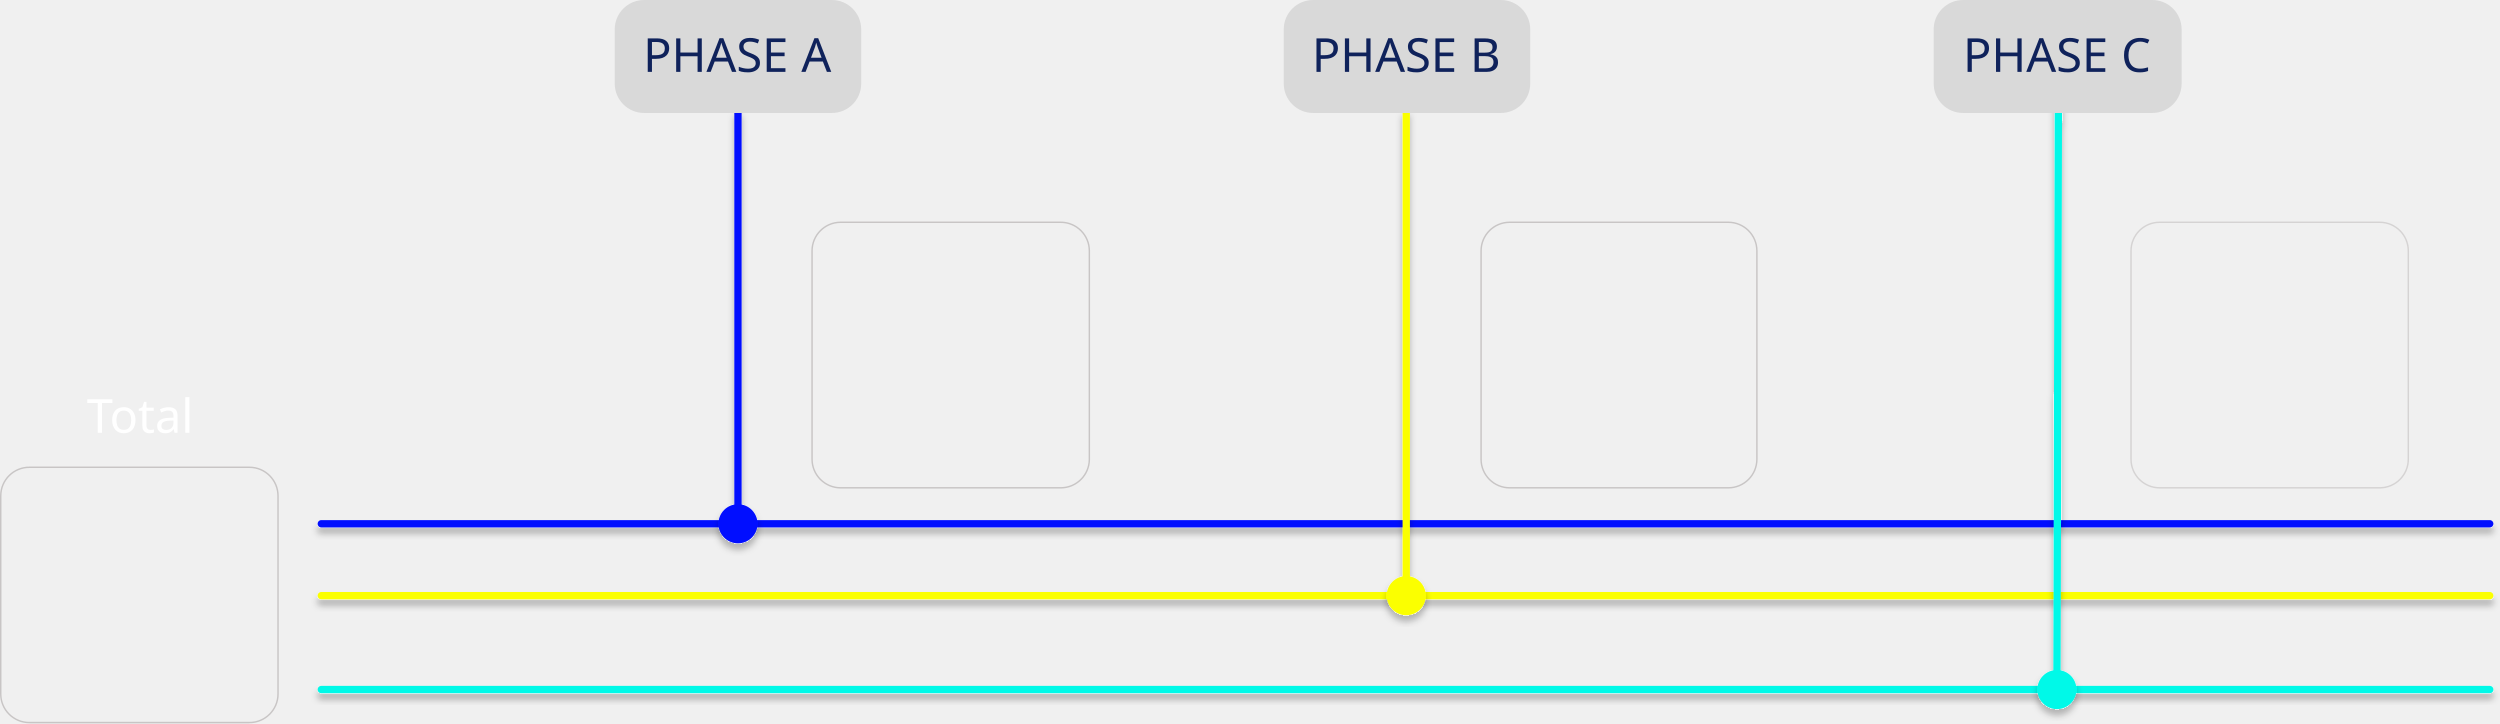
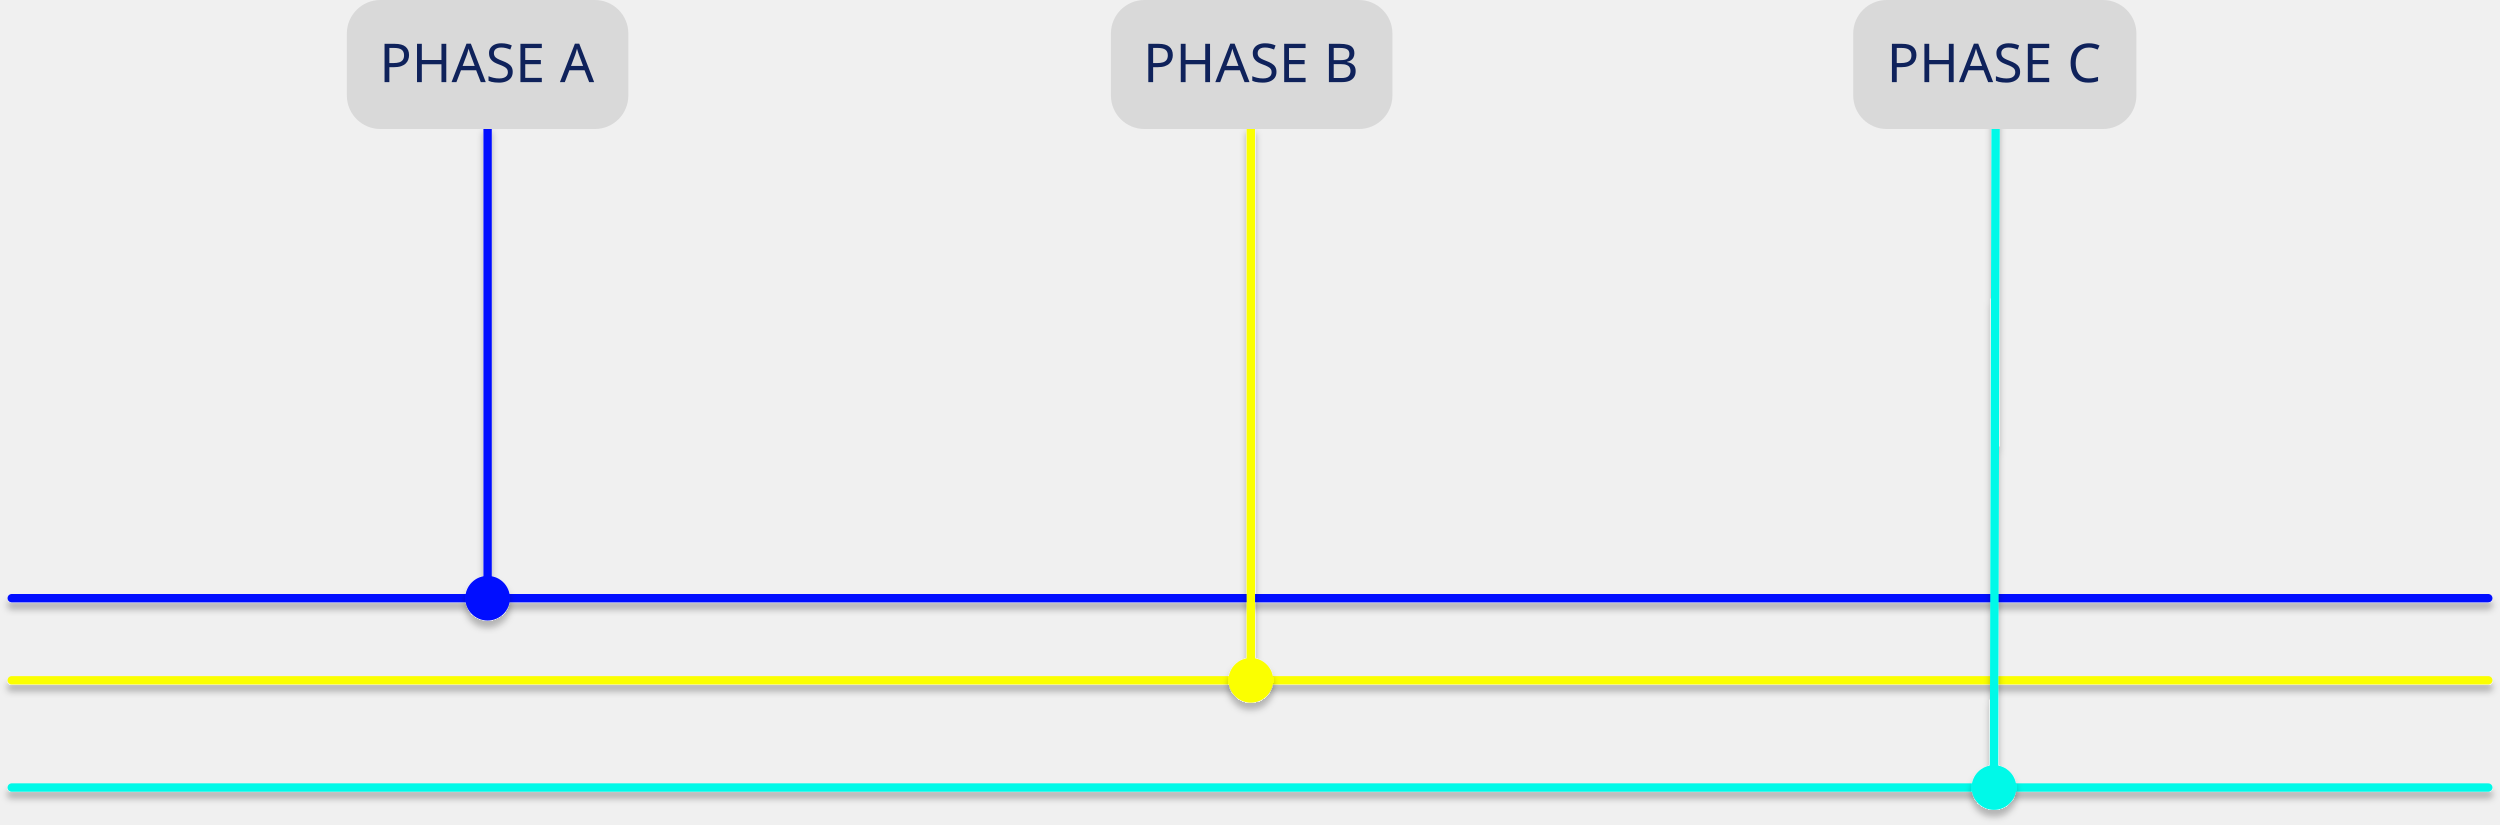
- <svg xmlns="http://www.w3.org/2000/svg" width="100%" height="100%" viewBox="0 0 1704 493" fill="none">
-   <g filter="url(#filter0_d_173_14)">
-     <path d="M219 357H1697" stroke="#010EFF" stroke-width="5" stroke-linecap="round" />
+ <svg xmlns="http://www.w3.org/2000/svg" width="100%" height="100%" viewBox="0 0 1492 492" fill="none">
+   <g filter="url(#filter0_d_174_15)">
+     <path d="M7 357H1485" stroke="#010EFF" stroke-width="5" stroke-linecap="round" />
  </g>
-   <g filter="url(#filter1_d_173_14)">
-     <path d="M219 406H1697" stroke="#FBFF00" stroke-width="5" stroke-linecap="round" />
+   <g filter="url(#filter1_d_174_15)">
+     <path d="M7 406H1485" stroke="#FBFF00" stroke-width="5" stroke-linecap="round" />
  </g>
-   <g filter="url(#filter2_d_173_14)">
-     <path d="M219 470H1697" stroke="#00F9E8" stroke-width="5" stroke-linecap="round" />
+   <g filter="url(#filter2_d_174_15)">
+     <path d="M7 470H1485" stroke="#00F9E8" stroke-width="5" stroke-linecap="round" />
  </g>
-   <g filter="url(#filter3_d_173_14)">
-     <path d="M505.5 77C505.5 75.619 504.381 74.5 503 74.5C501.619 74.5 500.5 75.619 500.5 77H505.5ZM503 343.667C495.636 343.667 489.667 349.636 489.667 357C489.667 364.364 495.636 370.333 503 370.333C510.364 370.333 516.333 364.364 516.333 357C516.333 349.636 510.364 343.667 503 343.667ZM500.5 77V357H505.5V77H500.5Z" fill="#010EFF" />
+   <g filter="url(#filter3_d_174_15)">
+     <path d="M293.5 77C293.5 75.619 292.381 74.5 291 74.5C289.619 74.5 288.5 75.619 288.5 77H293.5ZM291 343.667C283.636 343.667 277.667 349.636 277.667 357C277.667 364.364 283.636 370.333 291 370.333C298.364 370.333 304.333 364.364 304.333 357C304.333 349.636 298.364 343.667 291 343.667ZM288.5 77V357H293.5V77H288.5Z" fill="#010EFF" />
  </g>
-   <g filter="url(#filter4_d_173_14)">
-     <path d="M961 76.999C961 75.618 959.881 74.499 958.5 74.499C957.119 74.499 956 75.618 956 76.999H961ZM958.5 392.667C951.136 392.667 945.167 398.637 945.167 406.001C945.167 413.364 951.136 419.334 958.5 419.334C965.864 419.334 971.833 413.364 971.833 406.001C971.833 398.637 965.864 392.667 958.5 392.667ZM956 76.999V406.001H961V76.999H956Z" fill="#FBFF00" />
+   <g filter="url(#filter4_d_174_15)">
+     <path d="M749 76.999C749 75.618 747.881 74.499 746.5 74.499C745.119 74.499 744 75.618 744 76.999H749ZM746.5 392.667C739.136 392.667 733.167 398.637 733.167 406.001C733.167 413.364 739.136 419.334 746.5 419.334C753.864 419.334 759.833 413.364 759.833 406.001C759.833 398.637 753.864 392.667 746.5 392.667ZM744 76.999V406.001H749V76.999H744Z" fill="#FBFF00" />
  </g>
-   <g filter="url(#filter5_d_173_14)">
-     <path d="M1405.5 69.006C1405.5 67.626 1404.39 66.504 1403.01 66.5C1401.63 66.497 1400.5 67.613 1400.5 68.994L1405.5 69.006ZM1402.03 456.667C1394.67 456.648 1388.69 462.603 1388.67 469.967C1388.65 477.331 1394.6 483.315 1401.97 483.333C1409.33 483.352 1415.31 477.397 1415.33 470.033C1415.35 462.669 1409.4 456.685 1402.03 456.667ZM1400.5 68.994L1399.5 469.994L1404.5 470.006L1405.5 69.006L1400.5 68.994Z" fill="#00F9E8" />
+   <g filter="url(#filter5_d_174_15)">
+     <path d="M1193.5 69.006C1193.5 67.626 1192.39 66.504 1191.01 66.5C1189.63 66.497 1188.5 67.613 1188.5 68.994L1193.5 69.006ZM1190.03 456.667C1182.67 456.648 1176.69 462.603 1176.67 469.967C1176.65 477.331 1182.6 483.315 1189.97 483.333C1197.33 483.352 1203.31 477.397 1203.33 470.033C1203.35 462.669 1197.4 456.685 1190.03 456.667ZM1188.5 68.994L1187.5 469.994L1192.5 470.006L1193.5 69.006L1188.5 68.994Z" fill="#00F9E8" />
  </g>
-   <rect x="419" width="168" height="77" rx="20" fill="#D9D9D9" />
-   <rect x="875" width="168" height="77" rx="20" fill="#D9D9D9" />
-   <rect x="1318" width="169" height="77" rx="20" fill="#D9D9D9" />
-   <path d="M447.543 26.152C450.529 26.152 452.705 26.739 454.071 27.912C455.436 29.085 456.119 30.739 456.119 32.872C456.119 33.811 455.959 34.717 455.639 35.592C455.34 36.445 454.839 37.213 454.135 37.896C453.431 38.579 452.492 39.123 451.319 39.528C450.145 39.912 448.705 40.104 446.999 40.104H444.375V49H441.495V26.152H447.543ZM447.287 28.616H444.375V37.64H446.679C448.129 37.64 449.335 37.491 450.295 37.192C451.255 36.872 451.969 36.371 452.439 35.688C452.908 35.005 453.143 34.109 453.143 33C453.143 31.528 452.673 30.429 451.735 29.704C450.796 28.979 449.313 28.616 447.287 28.616ZM478.342 49H475.462V38.344H463.75V49H460.87V26.152H463.75V35.816H475.462V26.152H478.342V49ZM498.924 49L496.172 41.928H487.116L484.396 49H481.484L490.412 26.056H493.004L501.9 49H498.924ZM492.748 32.456C492.684 32.285 492.578 31.976 492.428 31.528C492.279 31.08 492.13 30.621 491.98 30.152C491.852 29.661 491.746 29.288 491.66 29.032C491.554 29.459 491.436 29.896 491.308 30.344C491.202 30.771 491.084 31.165 490.956 31.528C490.85 31.891 490.754 32.2 490.668 32.456L488.076 39.368H495.308L492.748 32.456ZM517.986 42.888C517.986 44.253 517.655 45.416 516.994 46.376C516.333 47.315 515.383 48.04 514.146 48.552C512.93 49.064 511.49 49.32 509.826 49.32C508.973 49.32 508.151 49.277 507.362 49.192C506.594 49.107 505.89 48.989 505.25 48.84C504.61 48.669 504.045 48.467 503.554 48.232V45.48C504.322 45.821 505.271 46.131 506.402 46.408C507.554 46.685 508.738 46.824 509.954 46.824C511.085 46.824 512.034 46.675 512.802 46.376C513.57 46.077 514.146 45.651 514.53 45.096C514.914 44.541 515.106 43.891 515.106 43.144C515.106 42.397 514.946 41.768 514.626 41.256C514.306 40.744 513.751 40.275 512.962 39.848C512.194 39.4 511.117 38.931 509.73 38.44C508.749 38.077 507.885 37.693 507.138 37.288C506.413 36.861 505.805 36.381 505.314 35.848C504.823 35.315 504.45 34.707 504.194 34.024C503.959 33.341 503.842 32.552 503.842 31.656C503.842 30.44 504.151 29.405 504.77 28.552C505.389 27.677 506.242 27.005 507.33 26.536C508.439 26.067 509.709 25.832 511.138 25.832C512.397 25.832 513.549 25.949 514.594 26.184C515.639 26.419 516.589 26.728 517.442 27.112L516.546 29.576C515.757 29.235 514.893 28.947 513.954 28.712C513.037 28.477 512.077 28.36 511.074 28.36C510.114 28.36 509.314 28.499 508.674 28.776C508.034 29.053 507.554 29.448 507.234 29.96C506.914 30.451 506.754 31.027 506.754 31.688C506.754 32.456 506.914 33.096 507.234 33.608C507.554 34.12 508.077 34.579 508.802 34.984C509.527 35.389 510.509 35.827 511.746 36.296C513.09 36.787 514.221 37.32 515.138 37.896C516.077 38.451 516.781 39.123 517.25 39.912C517.741 40.701 517.986 41.693 517.986 42.888ZM535.356 49H522.588V26.152H535.356V28.68H525.468V35.816H534.78V38.312H525.468V46.472H535.356V49ZM563.612 49L560.86 41.928H551.804L549.084 49H546.172L555.1 26.056H557.692L566.588 49H563.612ZM557.436 32.456C557.372 32.285 557.265 31.976 557.116 31.528C556.967 31.08 556.817 30.621 556.668 30.152C556.54 29.661 556.433 29.288 556.348 29.032C556.241 29.459 556.124 29.896 555.996 30.344C555.889 30.771 555.772 31.165 555.644 31.528C555.537 31.891 555.441 32.2 555.356 32.456L552.764 39.368H559.996L557.436 32.456Z" fill="#0F225B" />
-   <path d="M69.508 295H66.628V274.68H59.492V272.152H76.612V274.68H69.508V295ZM92.335 286.392C92.335 287.821 92.143 289.091 91.759 290.2C91.397 291.288 90.863 292.216 90.159 292.984C89.477 293.752 88.634 294.339 87.631 294.744C86.65 295.128 85.551 295.32 84.335 295.32C83.204 295.32 82.159 295.128 81.199 294.744C80.239 294.339 79.407 293.752 78.703 292.984C77.999 292.216 77.445 291.288 77.039 290.2C76.655 289.091 76.463 287.821 76.463 286.392C76.463 284.493 76.783 282.893 77.423 281.592C78.063 280.269 78.981 279.267 80.175 278.584C81.37 277.88 82.788 277.528 84.431 277.528C85.989 277.528 87.354 277.88 88.527 278.584C89.722 279.267 90.65 280.269 91.311 281.592C91.994 282.893 92.335 284.493 92.335 286.392ZM79.375 286.392C79.375 287.736 79.546 288.909 79.887 289.912C80.25 290.893 80.805 291.651 81.551 292.184C82.298 292.717 83.247 292.984 84.399 292.984C85.551 292.984 86.501 292.717 87.247 292.184C87.994 291.651 88.538 290.893 88.879 289.912C89.242 288.909 89.423 287.736 89.423 286.392C89.423 285.027 89.242 283.864 88.879 282.904C88.516 281.944 87.962 281.208 87.215 280.696C86.49 280.163 85.54 279.896 84.367 279.896C82.618 279.896 81.349 280.472 80.559 281.624C79.77 282.776 79.375 284.365 79.375 286.392ZM102.526 293.016C102.953 293.016 103.39 292.984 103.838 292.92C104.286 292.835 104.649 292.749 104.926 292.664V294.808C104.627 294.957 104.201 295.075 103.646 295.16C103.091 295.267 102.558 295.32 102.046 295.32C101.15 295.32 100.318 295.171 99.55 294.872C98.803 294.552 98.195 294.008 97.726 293.24C97.257 292.472 97.022 291.395 97.022 290.008V280.024H94.59V278.68L97.054 277.56L98.174 273.912H99.838V277.848H104.798V280.024H99.838V289.944C99.838 290.989 100.083 291.768 100.574 292.28C101.086 292.771 101.737 293.016 102.526 293.016ZM114.857 277.56C116.947 277.56 118.494 278.019 119.497 278.936C120.499 279.853 121.001 281.315 121.001 283.32V295H118.953L118.409 292.568H118.281C117.79 293.187 117.278 293.709 116.745 294.136C116.233 294.541 115.635 294.84 114.953 295.032C114.291 295.224 113.481 295.32 112.521 295.32C111.497 295.32 110.569 295.139 109.737 294.776C108.926 294.413 108.286 293.859 107.817 293.112C107.347 292.344 107.113 291.384 107.113 290.232C107.113 288.525 107.785 287.213 109.129 286.296C110.473 285.357 112.542 284.845 115.337 284.76L118.249 284.664V283.64C118.249 282.211 117.939 281.219 117.321 280.664C116.702 280.109 115.827 279.832 114.697 279.832C113.801 279.832 112.947 279.971 112.137 280.248C111.326 280.504 110.569 280.803 109.865 281.144L109.001 279.032C109.747 278.627 110.633 278.285 111.657 278.008C112.681 277.709 113.747 277.56 114.857 277.56ZM115.689 286.712C113.555 286.797 112.073 287.139 111.241 287.736C110.43 288.333 110.025 289.176 110.025 290.264C110.025 291.224 110.313 291.928 110.889 292.376C111.486 292.824 112.243 293.048 113.161 293.048C114.611 293.048 115.817 292.653 116.777 291.864C117.737 291.053 118.217 289.816 118.217 288.152V286.616L115.689 286.712ZM129.114 295H126.298V270.68H129.114V295Z" fill="white" />
-   <path d="M903.355 26.152C906.342 26.152 908.518 26.739 909.883 27.912C911.248 29.085 911.931 30.739 911.931 32.872C911.931 33.811 911.771 34.717 911.451 35.592C911.152 36.445 910.651 37.213 909.947 37.896C909.243 38.579 908.304 39.123 907.131 39.528C905.958 39.912 904.518 40.104 902.811 40.104H900.187V49H897.307V26.152H903.355ZM903.099 28.616H900.187V37.64H902.491C903.942 37.64 905.147 37.491 906.107 37.192C907.067 36.872 907.782 36.371 908.251 35.688C908.72 35.005 908.955 34.109 908.955 33C908.955 31.528 908.486 30.429 907.547 29.704C906.608 28.979 905.126 28.616 903.099 28.616ZM934.154 49H931.274V38.344H919.562V49H916.682V26.152H919.562V35.816H931.274V26.152H934.154V49ZM954.737 49L951.985 41.928H942.929L940.209 49H937.297L946.225 26.056H948.817L957.713 49H954.737ZM948.561 32.456C948.497 32.285 948.39 31.976 948.241 31.528C948.092 31.08 947.942 30.621 947.793 30.152C947.665 29.661 947.558 29.288 947.473 29.032C947.366 29.459 947.249 29.896 947.121 30.344C947.014 30.771 946.897 31.165 946.769 31.528C946.662 31.891 946.566 32.2 946.481 32.456L943.889 39.368H951.121L948.561 32.456ZM973.798 42.888C973.798 44.253 973.468 45.416 972.806 46.376C972.145 47.315 971.196 48.04 969.958 48.552C968.742 49.064 967.302 49.32 965.638 49.32C964.785 49.32 963.964 49.277 963.174 49.192C962.406 49.107 961.702 48.989 961.062 48.84C960.422 48.669 959.857 48.467 959.366 48.232V45.48C960.134 45.821 961.084 46.131 962.214 46.408C963.366 46.685 964.55 46.824 965.766 46.824C966.897 46.824 967.846 46.675 968.614 46.376C969.382 46.077 969.958 45.651 970.342 45.096C970.726 44.541 970.918 43.891 970.918 43.144C970.918 42.397 970.758 41.768 970.438 41.256C970.118 40.744 969.564 40.275 968.774 39.848C968.006 39.4 966.929 38.931 965.542 38.44C964.561 38.077 963.697 37.693 962.95 37.288C962.225 36.861 961.617 36.381 961.126 35.848C960.636 35.315 960.262 34.707 960.006 34.024C959.772 33.341 959.654 32.552 959.654 31.656C959.654 30.44 959.964 29.405 960.582 28.552C961.201 27.677 962.054 27.005 963.142 26.536C964.252 26.067 965.521 25.832 966.95 25.832C968.209 25.832 969.361 25.949 970.406 26.184C971.452 26.419 972.401 26.728 973.254 27.112L972.358 29.576C971.569 29.235 970.705 28.947 969.766 28.712C968.849 28.477 967.889 28.36 966.886 28.36C965.926 28.36 965.126 28.499 964.486 28.776C963.846 29.053 963.366 29.448 963.046 29.96C962.726 30.451 962.566 31.027 962.566 31.688C962.566 32.456 962.726 33.096 963.046 33.608C963.366 34.12 963.889 34.579 964.614 34.984C965.34 35.389 966.321 35.827 967.558 36.296C968.902 36.787 970.033 37.32 970.95 37.896C971.889 38.451 972.593 39.123 973.062 39.912C973.553 40.701 973.798 41.693 973.798 42.888ZM991.169 49H978.401V26.152H991.169V28.68H981.281V35.816H990.593V38.312H981.281V46.472H991.169V49ZM1011.62 26.152C1013.52 26.152 1015.1 26.333 1016.38 26.696C1017.69 27.059 1018.66 27.656 1019.3 28.488C1019.96 29.32 1020.29 30.429 1020.29 31.816C1020.29 32.712 1020.12 33.512 1019.78 34.216C1019.46 34.899 1018.97 35.475 1018.3 35.944C1017.66 36.392 1016.88 36.701 1015.94 36.872V37.032C1016.9 37.181 1017.76 37.459 1018.53 37.864C1019.32 38.269 1019.94 38.845 1020.38 39.592C1020.83 40.339 1021.06 41.309 1021.06 42.504C1021.06 43.891 1020.74 45.075 1020.1 46.056C1019.46 47.016 1018.54 47.752 1017.34 48.264C1016.17 48.755 1014.76 49 1013.12 49H1005.09V26.152H1011.62ZM1012.19 35.88C1014.16 35.88 1015.5 35.571 1016.22 34.952C1016.95 34.312 1017.31 33.373 1017.31 32.136C1017.31 30.877 1016.86 29.981 1015.97 29.448C1015.09 28.893 1013.69 28.616 1011.74 28.616H1007.97V35.88H1012.19ZM1007.97 38.28V46.568H1012.58C1014.6 46.568 1016.01 46.173 1016.8 45.384C1017.59 44.595 1017.98 43.56 1017.98 42.28C1017.98 41.469 1017.8 40.765 1017.44 40.168C1017.1 39.571 1016.51 39.112 1015.68 38.792C1014.87 38.451 1013.76 38.28 1012.35 38.28H1007.97Z" fill="#0F225B" />
-   <path d="M1347.15 26.152C1350.14 26.152 1352.31 26.739 1353.68 27.912C1355.05 29.085 1355.73 30.739 1355.73 32.872C1355.73 33.811 1355.57 34.717 1355.25 35.592C1354.95 36.445 1354.45 37.213 1353.74 37.896C1353.04 38.579 1352.1 39.123 1350.93 39.528C1349.75 39.912 1348.31 40.104 1346.61 40.104H1343.98V49H1341.1V26.152H1347.15ZM1346.9 28.616H1343.98V37.64H1346.29C1347.74 37.64 1348.94 37.491 1349.9 37.192C1350.86 36.872 1351.58 36.371 1352.05 35.688C1352.52 35.005 1352.75 34.109 1352.75 33C1352.75 31.528 1352.28 30.429 1351.34 29.704C1350.41 28.979 1348.92 28.616 1346.9 28.616ZM1377.95 49H1375.07V38.344H1363.36V49H1360.48V26.152H1363.36V35.816H1375.07V26.152H1377.95V49ZM1398.53 49L1395.78 41.928H1386.73L1384.01 49H1381.09L1390.02 26.056H1392.61L1401.51 49H1398.53ZM1392.36 32.456C1392.29 32.285 1392.19 31.976 1392.04 31.528C1391.89 31.08 1391.74 30.621 1391.59 30.152C1391.46 29.661 1391.36 29.288 1391.27 29.032C1391.16 29.459 1391.05 29.896 1390.92 30.344C1390.81 30.771 1390.69 31.165 1390.57 31.528C1390.46 31.891 1390.36 32.2 1390.28 32.456L1387.69 39.368H1394.92L1392.36 32.456ZM1417.6 42.888C1417.6 44.253 1417.26 45.416 1416.6 46.376C1415.94 47.315 1414.99 48.04 1413.76 48.552C1412.54 49.064 1411.1 49.32 1409.44 49.32C1408.58 49.32 1407.76 49.277 1406.97 49.192C1406.2 49.107 1405.5 48.989 1404.86 48.84C1404.22 48.669 1403.65 48.467 1403.16 48.232V45.48C1403.93 45.821 1404.88 46.131 1406.01 46.408C1407.16 46.685 1408.35 46.824 1409.56 46.824C1410.69 46.824 1411.64 46.675 1412.41 46.376C1413.18 46.077 1413.76 45.651 1414.14 45.096C1414.52 44.541 1414.72 43.891 1414.72 43.144C1414.72 42.397 1414.56 41.768 1414.24 41.256C1413.92 40.744 1413.36 40.275 1412.57 39.848C1411.8 39.4 1410.73 38.931 1409.34 38.44C1408.36 38.077 1407.49 37.693 1406.75 37.288C1406.02 36.861 1405.41 36.381 1404.92 35.848C1404.43 35.315 1404.06 34.707 1403.8 34.024C1403.57 33.341 1403.45 32.552 1403.45 31.656C1403.45 30.44 1403.76 29.405 1404.38 28.552C1405 27.677 1405.85 27.005 1406.94 26.536C1408.05 26.067 1409.32 25.832 1410.75 25.832C1412.01 25.832 1413.16 25.949 1414.2 26.184C1415.25 26.419 1416.2 26.728 1417.05 27.112L1416.16 29.576C1415.37 29.235 1414.5 28.947 1413.56 28.712C1412.65 28.477 1411.69 28.36 1410.68 28.36C1409.72 28.36 1408.92 28.499 1408.28 28.776C1407.64 29.053 1407.16 29.448 1406.84 29.96C1406.52 30.451 1406.36 31.027 1406.36 31.688C1406.36 32.456 1406.52 33.096 1406.84 33.608C1407.16 34.12 1407.69 34.579 1408.41 34.984C1409.14 35.389 1410.12 35.827 1411.36 36.296C1412.7 36.787 1413.83 37.32 1414.75 37.896C1415.69 38.451 1416.39 39.123 1416.86 39.912C1417.35 40.701 1417.6 41.693 1417.6 42.888ZM1434.97 49H1422.2V26.152H1434.97V28.68H1425.08V35.816H1434.39V38.312H1425.08V46.472H1434.97V49ZM1458.68 28.36C1457.46 28.36 1456.36 28.573 1455.38 29C1454.4 29.405 1453.57 30.013 1452.89 30.824C1452.2 31.613 1451.68 32.584 1451.32 33.736C1450.95 34.867 1450.77 36.147 1450.77 37.576C1450.77 39.453 1451.06 41.085 1451.64 42.472C1452.23 43.859 1453.11 44.925 1454.26 45.672C1455.43 46.419 1456.9 46.792 1458.65 46.792C1459.65 46.792 1460.6 46.707 1461.49 46.536C1462.39 46.365 1463.26 46.152 1464.12 45.896V48.392C1463.26 48.712 1462.38 48.947 1461.46 49.096C1460.57 49.245 1459.49 49.32 1458.23 49.32C1455.9 49.32 1453.96 48.84 1452.41 47.88C1450.85 46.92 1449.67 45.555 1448.89 43.784C1448.12 42.013 1447.73 39.933 1447.73 37.544C1447.73 35.816 1447.97 34.237 1448.44 32.808C1448.93 31.379 1449.63 30.141 1450.55 29.096C1451.49 28.051 1452.64 27.251 1454.01 26.696C1455.37 26.12 1456.94 25.832 1458.71 25.832C1459.88 25.832 1461.01 25.949 1462.1 26.184C1463.19 26.419 1464.16 26.749 1465.01 27.176L1463.86 29.608C1463.16 29.288 1462.37 29 1461.49 28.744C1460.64 28.488 1459.7 28.36 1458.68 28.36Z" fill="#0F225B" />
-   <rect x="553.5" y="151.5" width="189" height="181" rx="19.5" stroke="#968F8F" stroke-opacity="0.43" />
-   <rect x="0.5" y="318.5" width="189" height="174" rx="19.5" stroke="#968F8F" stroke-opacity="0.43" />
-   <rect x="1009.5" y="151.5" width="188" height="181" rx="19.5" stroke="#968F8F" stroke-opacity="0.43" />
-   <rect x="1452.5" y="151.5" width="189" height="181" rx="19.5" stroke="#968F8F" stroke-opacity="0.3" />
+   <rect x="207" width="168" height="77" rx="20" fill="#D9D9D9" />
+   <rect x="663" width="168" height="77" rx="20" fill="#D9D9D9" />
+   <rect x="1106" width="169" height="77" rx="20" fill="#D9D9D9" />
+   <path d="M235.543 26.152C238.529 26.152 240.705 26.739 242.071 27.912C243.436 29.085 244.119 30.739 244.119 32.872C244.119 33.811 243.959 34.717 243.639 35.592C243.34 36.445 242.839 37.213 242.135 37.896C241.431 38.579 240.492 39.123 239.319 39.528C238.145 39.912 236.705 40.104 234.999 40.104H232.375V49H229.495V26.152H235.543ZM235.287 28.616H232.375V37.64H234.679C236.129 37.64 237.335 37.491 238.295 37.192C239.255 36.872 239.969 36.371 240.439 35.688C240.908 35.005 241.143 34.109 241.143 33C241.143 31.528 240.673 30.429 239.735 29.704C238.796 28.979 237.313 28.616 235.287 28.616ZM266.342 49H263.462V38.344H251.75V49H248.87V26.152H251.75V35.816H263.462V26.152H266.342V49ZM286.924 49L284.172 41.928H275.116L272.396 49H269.484L278.412 26.056H281.004L289.9 49H286.924ZM280.748 32.456C280.684 32.285 280.578 31.976 280.428 31.528C280.279 31.08 280.13 30.621 279.98 30.152C279.852 29.661 279.746 29.288 279.66 29.032C279.554 29.459 279.436 29.896 279.308 30.344C279.202 30.771 279.084 31.165 278.956 31.528C278.85 31.891 278.754 32.2 278.668 32.456L276.076 39.368H283.308L280.748 32.456ZM305.986 42.888C305.986 44.253 305.655 45.416 304.994 46.376C304.333 47.315 303.383 48.04 302.146 48.552C300.93 49.064 299.49 49.32 297.826 49.32C296.973 49.32 296.151 49.277 295.362 49.192C294.594 49.107 293.89 48.989 293.25 48.84C292.61 48.669 292.045 48.467 291.554 48.232V45.48C292.322 45.821 293.271 46.131 294.402 46.408C295.554 46.685 296.738 46.824 297.954 46.824C299.085 46.824 300.034 46.675 300.802 46.376C301.57 46.077 302.146 45.651 302.53 45.096C302.914 44.541 303.106 43.891 303.106 43.144C303.106 42.397 302.946 41.768 302.626 41.256C302.306 40.744 301.751 40.275 300.962 39.848C300.194 39.4 299.117 38.931 297.73 38.44C296.749 38.077 295.885 37.693 295.138 37.288C294.413 36.861 293.805 36.381 293.314 35.848C292.823 35.315 292.45 34.707 292.194 34.024C291.959 33.341 291.842 32.552 291.842 31.656C291.842 30.44 292.151 29.405 292.77 28.552C293.389 27.677 294.242 27.005 295.33 26.536C296.439 26.067 297.709 25.832 299.138 25.832C300.397 25.832 301.549 25.949 302.594 26.184C303.639 26.419 304.589 26.728 305.442 27.112L304.546 29.576C303.757 29.235 302.893 28.947 301.954 28.712C301.037 28.477 300.077 28.36 299.074 28.36C298.114 28.36 297.314 28.499 296.674 28.776C296.034 29.053 295.554 29.448 295.234 29.96C294.914 30.451 294.754 31.027 294.754 31.688C294.754 32.456 294.914 33.096 295.234 33.608C295.554 34.12 296.077 34.579 296.802 34.984C297.527 35.389 298.509 35.827 299.746 36.296C301.09 36.787 302.221 37.32 303.138 37.896C304.077 38.451 304.781 39.123 305.25 39.912C305.741 40.701 305.986 41.693 305.986 42.888ZM323.356 49H310.588V26.152H323.356V28.68H313.468V35.816H322.78V38.312H313.468V46.472H323.356V49ZM351.612 49L348.86 41.928H339.804L337.084 49H334.172L343.1 26.056H345.692L354.588 49H351.612ZM345.436 32.456C345.372 32.285 345.265 31.976 345.116 31.528C344.967 31.08 344.817 30.621 344.668 30.152C344.54 29.661 344.433 29.288 344.348 29.032C344.241 29.459 344.124 29.896 343.996 30.344C343.889 30.771 343.772 31.165 343.644 31.528C343.537 31.891 343.441 32.2 343.356 32.456L340.764 39.368H347.996L345.436 32.456Z" fill="#0F225B" />
+   <path d="M691.355 26.152C694.342 26.152 696.518 26.739 697.883 27.912C699.248 29.085 699.931 30.739 699.931 32.872C699.931 33.811 699.771 34.717 699.451 35.592C699.152 36.445 698.651 37.213 697.947 37.896C697.243 38.579 696.304 39.123 695.131 39.528C693.958 39.912 692.518 40.104 690.811 40.104H688.187V49H685.307V26.152H691.355ZM691.099 28.616H688.187V37.64H690.491C691.942 37.64 693.147 37.491 694.107 37.192C695.067 36.872 695.782 36.371 696.251 35.688C696.72 35.005 696.955 34.109 696.955 33C696.955 31.528 696.486 30.429 695.547 29.704C694.608 28.979 693.126 28.616 691.099 28.616ZM722.154 49H719.274V38.344H707.562V49H704.682V26.152H707.562V35.816H719.274V26.152H722.154V49ZM742.737 49L739.985 41.928H730.929L728.209 49H725.297L734.225 26.056H736.817L745.713 49H742.737ZM736.561 32.456C736.497 32.285 736.39 31.976 736.241 31.528C736.092 31.08 735.942 30.621 735.793 30.152C735.665 29.661 735.558 29.288 735.473 29.032C735.366 29.459 735.249 29.896 735.121 30.344C735.014 30.771 734.897 31.165 734.769 31.528C734.662 31.891 734.566 32.2 734.481 32.456L731.889 39.368H739.121L736.561 32.456ZM761.798 42.888C761.798 44.253 761.468 45.416 760.806 46.376C760.145 47.315 759.196 48.04 757.958 48.552C756.742 49.064 755.302 49.32 753.638 49.32C752.785 49.32 751.964 49.277 751.174 49.192C750.406 49.107 749.702 48.989 749.062 48.84C748.422 48.669 747.857 48.467 747.366 48.232V45.48C748.134 45.821 749.084 46.131 750.214 46.408C751.366 46.685 752.55 46.824 753.766 46.824C754.897 46.824 755.846 46.675 756.614 46.376C757.382 46.077 757.958 45.651 758.342 45.096C758.726 44.541 758.918 43.891 758.918 43.144C758.918 42.397 758.758 41.768 758.438 41.256C758.118 40.744 757.564 40.275 756.774 39.848C756.006 39.4 754.929 38.931 753.542 38.44C752.561 38.077 751.697 37.693 750.95 37.288C750.225 36.861 749.617 36.381 749.126 35.848C748.636 35.315 748.262 34.707 748.006 34.024C747.772 33.341 747.654 32.552 747.654 31.656C747.654 30.44 747.964 29.405 748.582 28.552C749.201 27.677 750.054 27.005 751.142 26.536C752.252 26.067 753.521 25.832 754.95 25.832C756.209 25.832 757.361 25.949 758.406 26.184C759.452 26.419 760.401 26.728 761.254 27.112L760.358 29.576C759.569 29.235 758.705 28.947 757.766 28.712C756.849 28.477 755.889 28.36 754.886 28.36C753.926 28.36 753.126 28.499 752.486 28.776C751.846 29.053 751.366 29.448 751.046 29.96C750.726 30.451 750.566 31.027 750.566 31.688C750.566 32.456 750.726 33.096 751.046 33.608C751.366 34.12 751.889 34.579 752.614 34.984C753.34 35.389 754.321 35.827 755.558 36.296C756.902 36.787 758.033 37.32 758.95 37.896C759.889 38.451 760.593 39.123 761.062 39.912C761.553 40.701 761.798 41.693 761.798 42.888ZM779.169 49H766.401V26.152H779.169V28.68H769.281V35.816H778.593V38.312H769.281V46.472H779.169V49ZM799.616 26.152C801.515 26.152 803.104 26.333 804.384 26.696C805.686 27.059 806.656 27.656 807.296 28.488C807.958 29.32 808.288 30.429 808.288 31.816C808.288 32.712 808.118 33.512 807.776 34.216C807.456 34.899 806.966 35.475 806.304 35.944C805.664 36.392 804.875 36.701 803.936 36.872V37.032C804.896 37.181 805.76 37.459 806.528 37.864C807.318 38.269 807.936 38.845 808.384 39.592C808.832 40.339 809.056 41.309 809.056 42.504C809.056 43.891 808.736 45.075 808.096 46.056C807.456 47.016 806.539 47.752 805.344 48.264C804.171 48.755 802.763 49 801.12 49H793.088V26.152H799.616ZM800.192 35.88C802.155 35.88 803.499 35.571 804.224 34.952C804.95 34.312 805.312 33.373 805.312 32.136C805.312 30.877 804.864 29.981 803.968 29.448C803.094 28.893 801.686 28.616 799.744 28.616H795.968V35.88H800.192ZM795.968 38.28V46.568H800.576C802.603 46.568 804.011 46.173 804.8 45.384C805.59 44.595 805.984 43.56 805.984 42.28C805.984 41.469 805.803 40.765 805.44 40.168C805.099 39.571 804.512 39.112 803.68 38.792C802.87 38.451 801.76 38.28 800.352 38.28H795.968Z" fill="#0F225B" />
+   <path d="M1135.15 26.152C1138.14 26.152 1140.31 26.739 1141.68 27.912C1143.05 29.085 1143.73 30.739 1143.73 32.872C1143.73 33.811 1143.57 34.717 1143.25 35.592C1142.95 36.445 1142.45 37.213 1141.74 37.896C1141.04 38.579 1140.1 39.123 1138.93 39.528C1137.75 39.912 1136.31 40.104 1134.61 40.104H1131.98V49H1129.1V26.152H1135.15ZM1134.9 28.616H1131.98V37.64H1134.29C1135.74 37.64 1136.94 37.491 1137.9 37.192C1138.86 36.872 1139.58 36.371 1140.05 35.688C1140.52 35.005 1140.75 34.109 1140.75 33C1140.75 31.528 1140.28 30.429 1139.34 29.704C1138.41 28.979 1136.92 28.616 1134.9 28.616ZM1165.95 49H1163.07V38.344H1151.36V49H1148.48V26.152H1151.36V35.816H1163.07V26.152H1165.95V49ZM1186.53 49L1183.78 41.928H1174.73L1172.01 49H1169.09L1178.02 26.056H1180.61L1189.51 49H1186.53ZM1180.36 32.456C1180.29 32.285 1180.19 31.976 1180.04 31.528C1179.89 31.08 1179.74 30.621 1179.59 30.152C1179.46 29.661 1179.36 29.288 1179.27 29.032C1179.16 29.459 1179.05 29.896 1178.92 30.344C1178.81 30.771 1178.69 31.165 1178.57 31.528C1178.46 31.891 1178.36 32.2 1178.28 32.456L1175.69 39.368H1182.92L1180.36 32.456ZM1205.6 42.888C1205.6 44.253 1205.26 45.416 1204.6 46.376C1203.94 47.315 1202.99 48.04 1201.76 48.552C1200.54 49.064 1199.1 49.32 1197.44 49.32C1196.58 49.32 1195.76 49.277 1194.97 49.192C1194.2 49.107 1193.5 48.989 1192.86 48.84C1192.22 48.669 1191.65 48.467 1191.16 48.232V45.48C1191.93 45.821 1192.88 46.131 1194.01 46.408C1195.16 46.685 1196.35 46.824 1197.56 46.824C1198.69 46.824 1199.64 46.675 1200.41 46.376C1201.18 46.077 1201.76 45.651 1202.14 45.096C1202.52 44.541 1202.72 43.891 1202.72 43.144C1202.72 42.397 1202.56 41.768 1202.24 41.256C1201.92 40.744 1201.36 40.275 1200.57 39.848C1199.8 39.4 1198.73 38.931 1197.34 38.44C1196.36 38.077 1195.49 37.693 1194.75 37.288C1194.02 36.861 1193.41 36.381 1192.92 35.848C1192.43 35.315 1192.06 34.707 1191.8 34.024C1191.57 33.341 1191.45 32.552 1191.45 31.656C1191.45 30.44 1191.76 29.405 1192.38 28.552C1193 27.677 1193.85 27.005 1194.94 26.536C1196.05 26.067 1197.32 25.832 1198.75 25.832C1200.01 25.832 1201.16 25.949 1202.2 26.184C1203.25 26.419 1204.2 26.728 1205.05 27.112L1204.16 29.576C1203.37 29.235 1202.5 28.947 1201.56 28.712C1200.65 28.477 1199.69 28.36 1198.68 28.36C1197.72 28.36 1196.92 28.499 1196.28 28.776C1195.64 29.053 1195.16 29.448 1194.84 29.96C1194.52 30.451 1194.36 31.027 1194.36 31.688C1194.36 32.456 1194.52 33.096 1194.84 33.608C1195.16 34.12 1195.69 34.579 1196.41 34.984C1197.14 35.389 1198.12 35.827 1199.36 36.296C1200.7 36.787 1201.83 37.32 1202.75 37.896C1203.69 38.451 1204.39 39.123 1204.86 39.912C1205.35 40.701 1205.6 41.693 1205.6 42.888ZM1222.97 49H1210.2V26.152H1222.97V28.68H1213.08V35.816H1222.39V38.312H1213.08V46.472H1222.97V49ZM1246.68 28.36C1245.46 28.36 1244.36 28.573 1243.38 29C1242.4 29.405 1241.57 30.013 1240.89 30.824C1240.2 31.613 1239.68 32.584 1239.32 33.736C1238.95 34.867 1238.77 36.147 1238.77 37.576C1238.77 39.453 1239.06 41.085 1239.64 42.472C1240.23 43.859 1241.11 44.925 1242.26 45.672C1243.43 46.419 1244.9 46.792 1246.65 46.792C1247.65 46.792 1248.6 46.707 1249.49 46.536C1250.39 46.365 1251.26 46.152 1252.12 45.896V48.392C1251.26 48.712 1250.38 48.947 1249.46 49.096C1248.57 49.245 1247.49 49.32 1246.23 49.32C1243.9 49.32 1241.96 48.84 1240.41 47.88C1238.85 46.92 1237.67 45.555 1236.89 43.784C1236.12 42.013 1235.73 39.933 1235.73 37.544C1235.73 35.816 1235.97 34.237 1236.44 32.808C1236.93 31.379 1237.63 30.141 1238.55 29.096C1239.49 28.051 1240.64 27.251 1242.01 26.696C1243.37 26.12 1244.94 25.832 1246.71 25.832C1247.88 25.832 1249.01 25.949 1250.1 26.184C1251.19 26.419 1252.16 26.749 1253.01 27.176L1251.86 29.608C1251.16 29.288 1250.37 29 1249.49 28.744C1248.64 28.488 1247.7 28.36 1246.68 28.36Z" fill="#0F225B" />
  <defs>
-     <filter id="filter0_d_173_14" x="212.5" y="354.5" width="1491" height="13" filterUnits="userSpaceOnUse" color-interpolation-filters="sRGB">
+     <filter id="filter0_d_174_15" x="0.5" y="354.5" width="1491" height="13" filterUnits="userSpaceOnUse" color-interpolation-filters="sRGB">
      <feFlood flood-opacity="0" result="BackgroundImageFix" />
      <feColorMatrix in="SourceAlpha" type="matrix" values="0 0 0 0 0 0 0 0 0 0 0 0 0 0 0 0 0 0 127 0" result="hardAlpha" />
      <feOffset dy="4" />
      <feGaussianBlur stdDeviation="2" />
      <feComposite in2="hardAlpha" operator="out" />
      <feColorMatrix type="matrix" values="0 0 0 0 0 0 0 0 0 0 0 0 0 0 0 0 0 0 0.25 0" />
-       <feBlend mode="normal" in2="BackgroundImageFix" result="effect1_dropShadow_173_14" />
-       <feBlend mode="normal" in="SourceGraphic" in2="effect1_dropShadow_173_14" result="shape" />
+       <feBlend mode="normal" in2="BackgroundImageFix" result="effect1_dropShadow_174_15" />
+       <feBlend mode="normal" in="SourceGraphic" in2="effect1_dropShadow_174_15" result="shape" />
    </filter>
-     <filter id="filter1_d_173_14" x="212.5" y="403.5" width="1491" height="13" filterUnits="userSpaceOnUse" color-interpolation-filters="sRGB">
+     <filter id="filter1_d_174_15" x="0.5" y="403.5" width="1491" height="13" filterUnits="userSpaceOnUse" color-interpolation-filters="sRGB">
      <feFlood flood-opacity="0" result="BackgroundImageFix" />
      <feColorMatrix in="SourceAlpha" type="matrix" values="0 0 0 0 0 0 0 0 0 0 0 0 0 0 0 0 0 0 127 0" result="hardAlpha" />
      <feOffset dy="4" />
      <feGaussianBlur stdDeviation="2" />
      <feComposite in2="hardAlpha" operator="out" />
      <feColorMatrix type="matrix" values="0 0 0 0 0 0 0 0 0 0 0 0 0 0 0 0 0 0 0.25 0" />
-       <feBlend mode="normal" in2="BackgroundImageFix" result="effect1_dropShadow_173_14" />
-       <feBlend mode="normal" in="SourceGraphic" in2="effect1_dropShadow_173_14" result="shape" />
+       <feBlend mode="normal" in2="BackgroundImageFix" result="effect1_dropShadow_174_15" />
+       <feBlend mode="normal" in="SourceGraphic" in2="effect1_dropShadow_174_15" result="shape" />
    </filter>
-     <filter id="filter2_d_173_14" x="212.5" y="467.5" width="1491" height="13" filterUnits="userSpaceOnUse" color-interpolation-filters="sRGB">
+     <filter id="filter2_d_174_15" x="0.5" y="467.5" width="1491" height="13" filterUnits="userSpaceOnUse" color-interpolation-filters="sRGB">
      <feFlood flood-opacity="0" result="BackgroundImageFix" />
      <feColorMatrix in="SourceAlpha" type="matrix" values="0 0 0 0 0 0 0 0 0 0 0 0 0 0 0 0 0 0 127 0" result="hardAlpha" />
      <feOffset dy="4" />
      <feGaussianBlur stdDeviation="2" />
      <feComposite in2="hardAlpha" operator="out" />
      <feColorMatrix type="matrix" values="0 0 0 0 0 0 0 0 0 0 0 0 0 0 0 0 0 0 0.25 0" />
-       <feBlend mode="normal" in2="BackgroundImageFix" result="effect1_dropShadow_173_14" />
-       <feBlend mode="normal" in="SourceGraphic" in2="effect1_dropShadow_173_14" result="shape" />
+       <feBlend mode="normal" in2="BackgroundImageFix" result="effect1_dropShadow_174_15" />
+       <feBlend mode="normal" in="SourceGraphic" in2="effect1_dropShadow_174_15" result="shape" />
    </filter>
-     <filter id="filter3_d_173_14" x="485.667" y="74.5" width="34.667" height="303.833" filterUnits="userSpaceOnUse" color-interpolation-filters="sRGB">
+     <filter id="filter3_d_174_15" x="273.667" y="74.5" width="34.667" height="303.833" filterUnits="userSpaceOnUse" color-interpolation-filters="sRGB">
      <feFlood flood-opacity="0" result="BackgroundImageFix" />
      <feColorMatrix in="SourceAlpha" type="matrix" values="0 0 0 0 0 0 0 0 0 0 0 0 0 0 0 0 0 0 127 0" result="hardAlpha" />
      <feOffset dy="4" />
      <feGaussianBlur stdDeviation="2" />
      <feComposite in2="hardAlpha" operator="out" />
      <feColorMatrix type="matrix" values="0 0 0 0 0 0 0 0 0 0 0 0 0 0 0 0 0 0 0.25 0" />
-       <feBlend mode="normal" in2="BackgroundImageFix" result="effect1_dropShadow_173_14" />
-       <feBlend mode="normal" in="SourceGraphic" in2="effect1_dropShadow_173_14" result="shape" />
+       <feBlend mode="normal" in2="BackgroundImageFix" result="effect1_dropShadow_174_15" />
+       <feBlend mode="normal" in="SourceGraphic" in2="effect1_dropShadow_174_15" result="shape" />
    </filter>
-     <filter id="filter4_d_173_14" x="941.167" y="74.499" width="34.667" height="352.835" filterUnits="userSpaceOnUse" color-interpolation-filters="sRGB">
+     <filter id="filter4_d_174_15" x="729.167" y="74.499" width="34.667" height="352.835" filterUnits="userSpaceOnUse" color-interpolation-filters="sRGB">
      <feFlood flood-opacity="0" result="BackgroundImageFix" />
      <feColorMatrix in="SourceAlpha" type="matrix" values="0 0 0 0 0 0 0 0 0 0 0 0 0 0 0 0 0 0 127 0" result="hardAlpha" />
      <feOffset dy="4" />
      <feGaussianBlur stdDeviation="2" />
      <feComposite in2="hardAlpha" operator="out" />
      <feColorMatrix type="matrix" values="0 0 0 0 0 0 0 0 0 0 0 0 0 0 0 0 0 0 0.25 0" />
-       <feBlend mode="normal" in2="BackgroundImageFix" result="effect1_dropShadow_173_14" />
-       <feBlend mode="normal" in="SourceGraphic" in2="effect1_dropShadow_173_14" result="shape" />
+       <feBlend mode="normal" in2="BackgroundImageFix" result="effect1_dropShadow_174_15" />
+       <feBlend mode="normal" in="SourceGraphic" in2="effect1_dropShadow_174_15" result="shape" />
    </filter>
-     <filter id="filter5_d_173_14" x="1384.67" y="66.5" width="34.667" height="424.833" filterUnits="userSpaceOnUse" color-interpolation-filters="sRGB">
+     <filter id="filter5_d_174_15" x="1172.67" y="66.5" width="34.667" height="424.833" filterUnits="userSpaceOnUse" color-interpolation-filters="sRGB">
      <feFlood flood-opacity="0" result="BackgroundImageFix" />
      <feColorMatrix in="SourceAlpha" type="matrix" values="0 0 0 0 0 0 0 0 0 0 0 0 0 0 0 0 0 0 127 0" result="hardAlpha" />
      <feOffset dy="4" />
      <feGaussianBlur stdDeviation="2" />
      <feComposite in2="hardAlpha" operator="out" />
      <feColorMatrix type="matrix" values="0 0 0 0 0 0 0 0 0 0 0 0 0 0 0 0 0 0 0.25 0" />
-       <feBlend mode="normal" in2="BackgroundImageFix" result="effect1_dropShadow_173_14" />
-       <feBlend mode="normal" in="SourceGraphic" in2="effect1_dropShadow_173_14" result="shape" />
+       <feBlend mode="normal" in2="BackgroundImageFix" result="effect1_dropShadow_174_15" />
+       <feBlend mode="normal" in="SourceGraphic" in2="effect1_dropShadow_174_15" result="shape" />
    </filter>
  </defs>
</svg>
